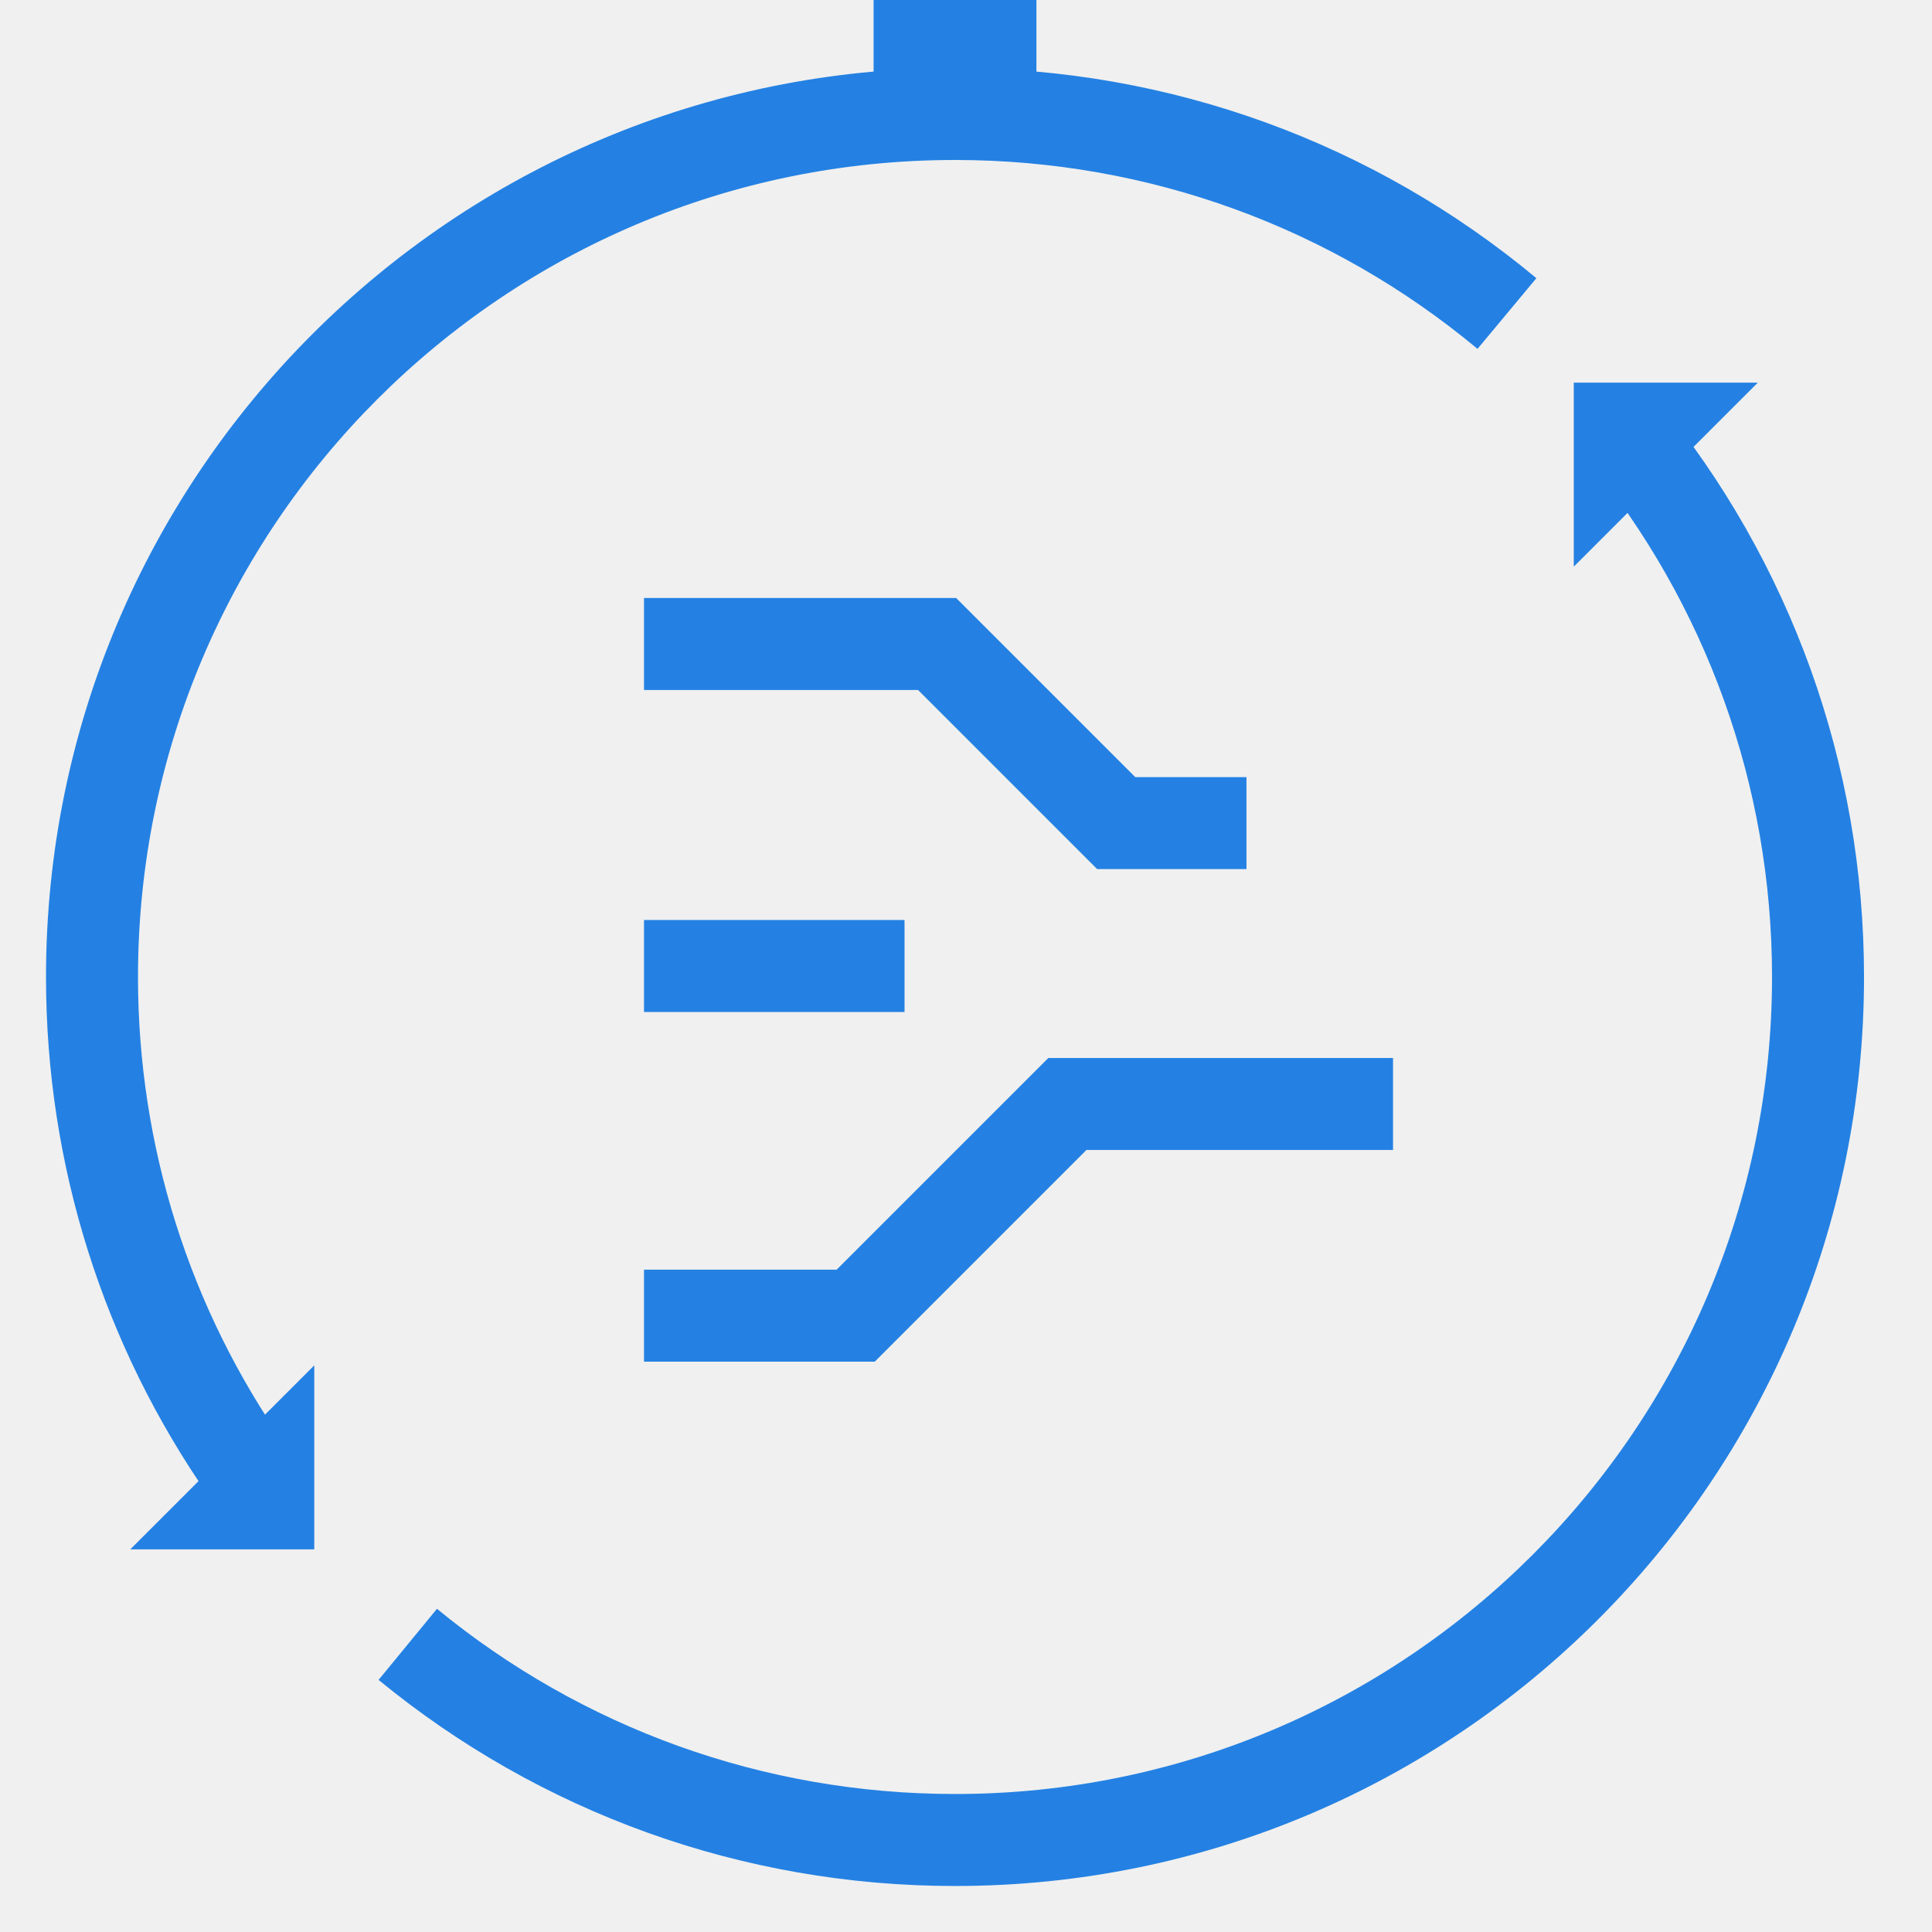
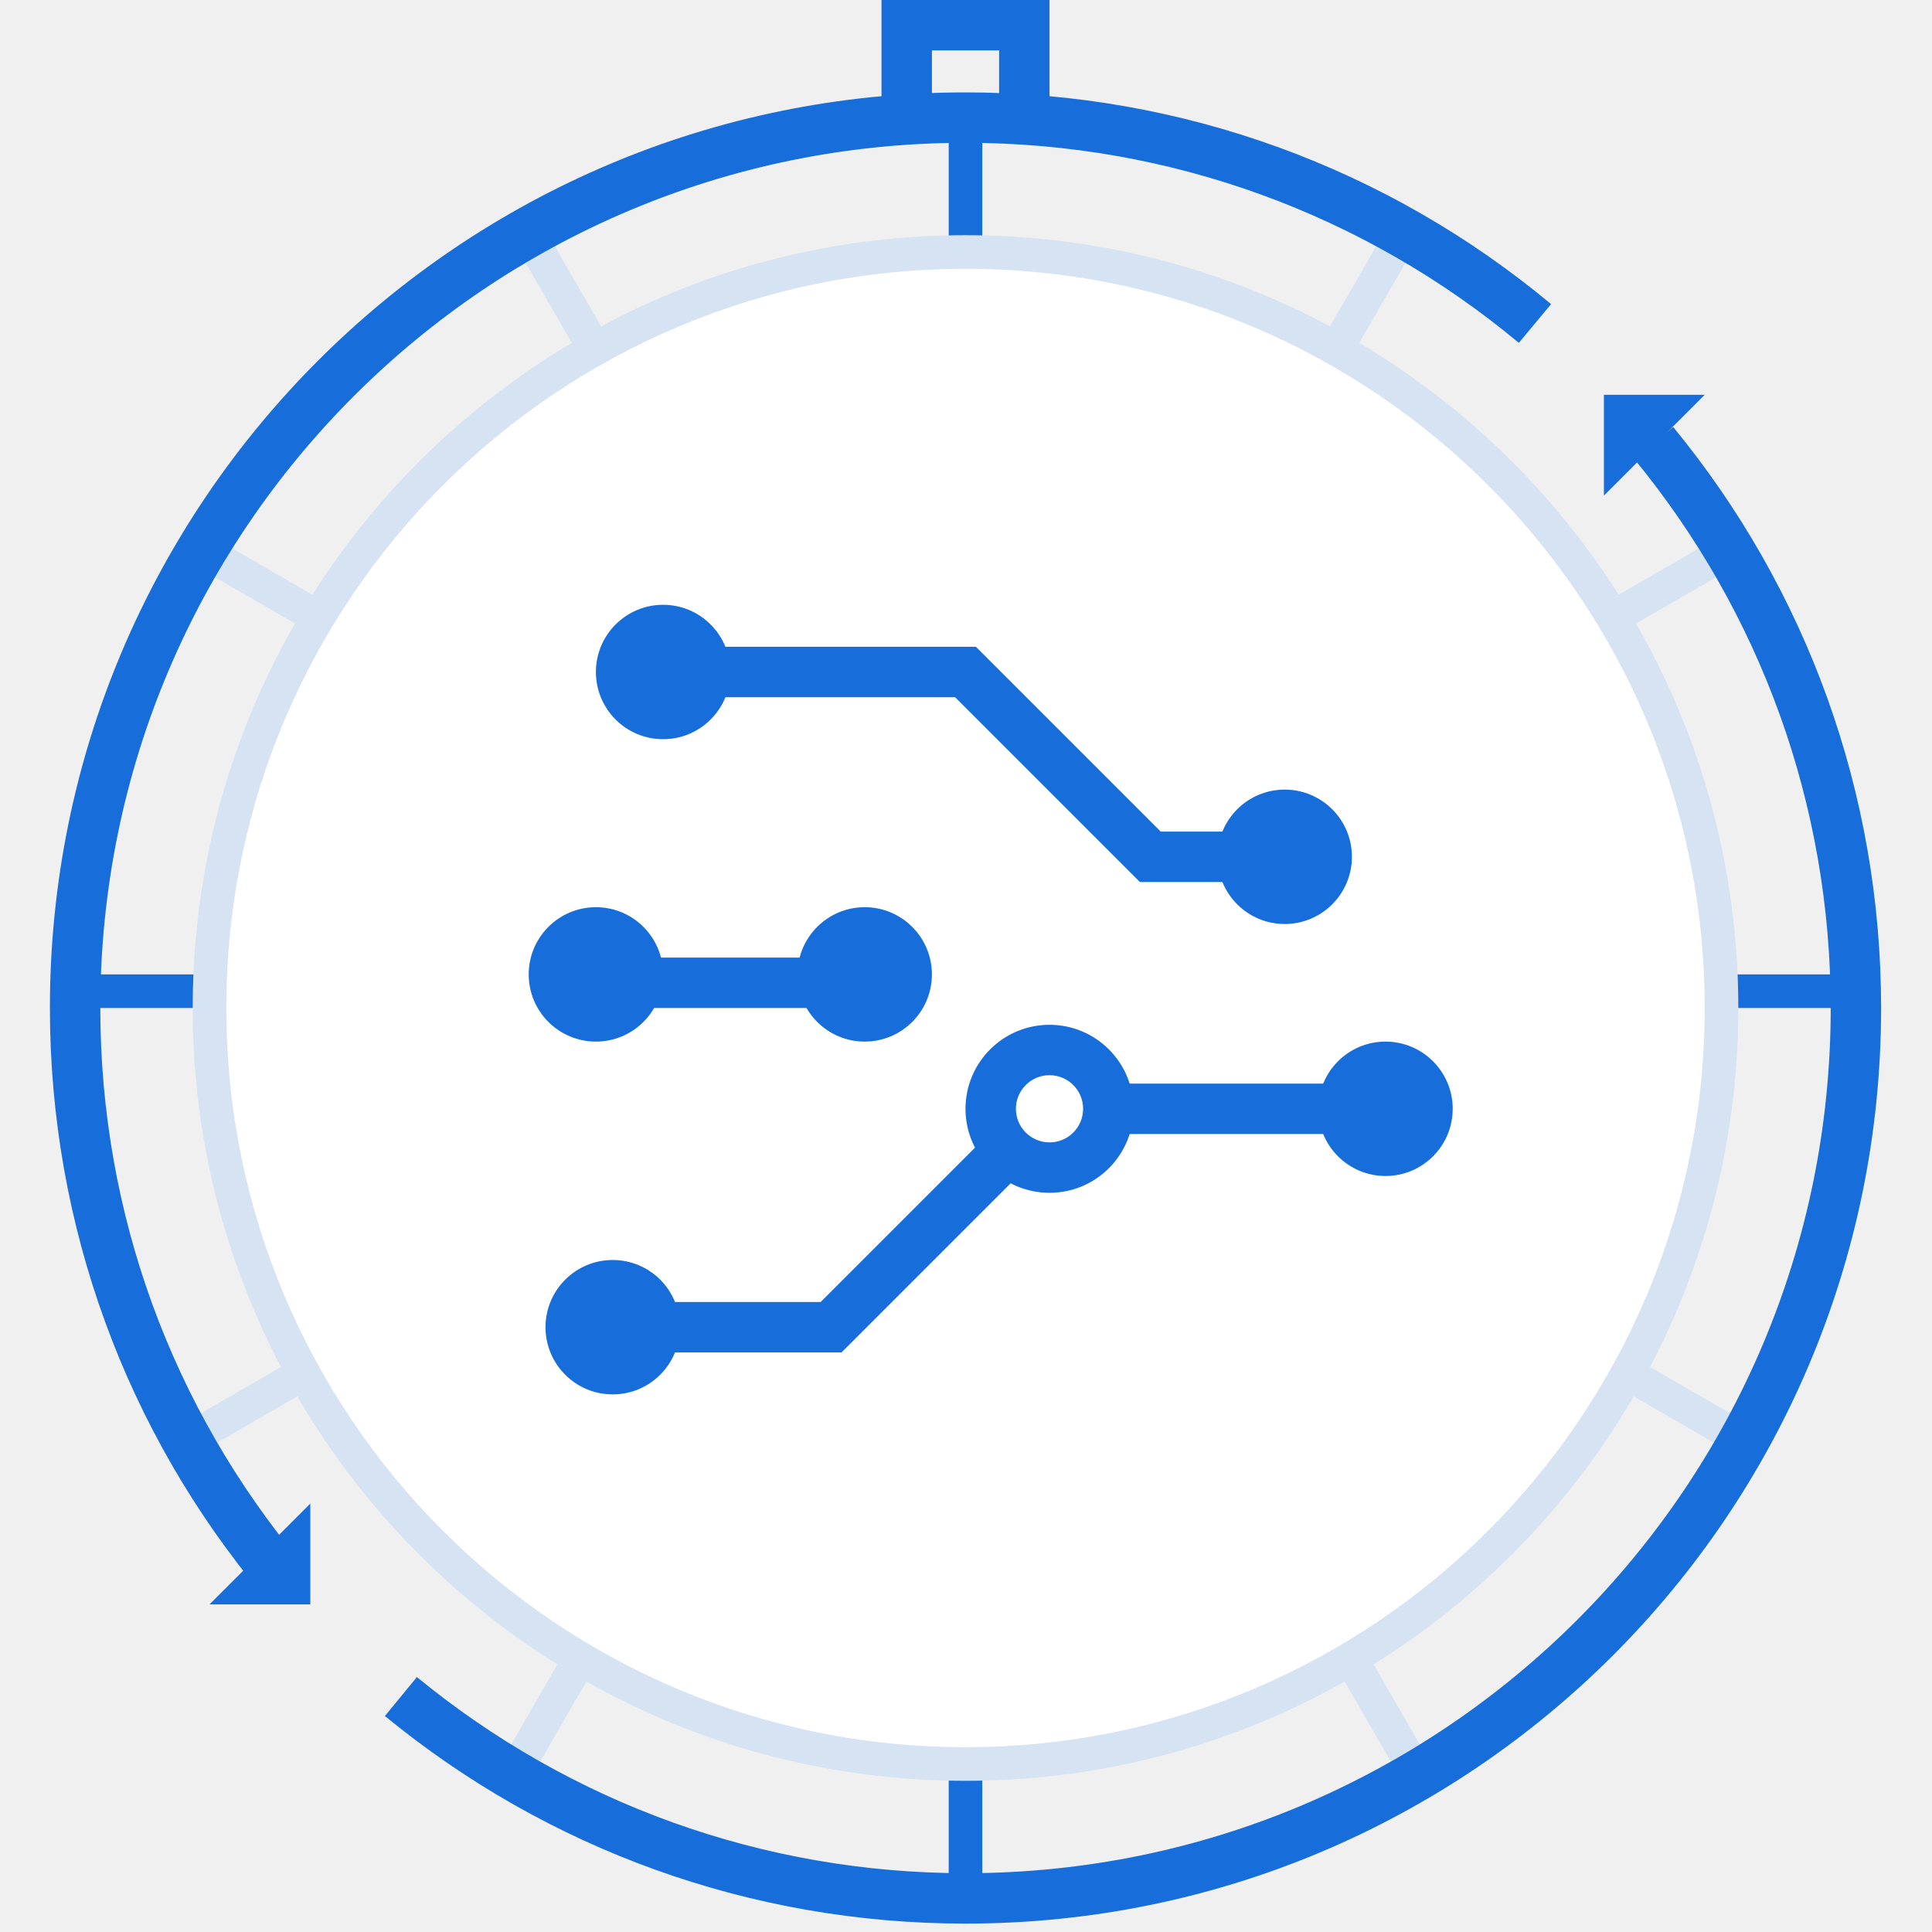
<svg xmlns="http://www.w3.org/2000/svg" width="1024px" height="1024px" viewBox="0 0 1024 1024" version="1.1">
  <defs />
  <g id="Page-1" stroke="none" stroke-width="1" fill="none" fill-rule="evenodd">
-     <g id="实时计算-简化" fill="#2481e3">
-       <g id="Group">
-         <polyline id="Rectangle-12" points="463.022 60.413 463.022 0 463.022 0 549.327 0 549.327 60.413" />
-         <path d="M814.316,147.44 C728.399,75.888 620.32,36.032 506.174,36.032 C240.087,36.032 24.381,251.738 24.381,517.826 C24.381,617.917 54.997,713.482 111.179,793.763 L151.129,765.805 C100.637,693.654 73.143,607.832 73.143,517.826 C73.143,278.669 267.018,84.794 506.174,84.794 C608.812,84.794 705.876,120.588 783.11,184.91 L814.316,147.44 Z M200.658,890.381 C286.176,960.588 393.212,999.619 506.174,999.619 C772.262,999.619 987.968,783.913 987.968,517.826 C987.968,404.765 948.87,297.643 878.551,212.091 L840.881,243.054 C904.092,319.959 939.206,416.164 939.206,517.826 C939.206,756.982 745.331,950.857 506.174,950.857 C404.6,950.857 308.473,915.804 231.598,852.693 L200.658,890.381 Z" id="Oval-5" fill-rule="nonzero" />
-         <polygon id="Path-6" points="834.131 300.339 834.131 202.815 931.654 202.815" />
-         <polygon id="Path-6-Copy" transform="translate(117.8053, 772.4231) scale(-1, -1) translate(-117.8053, -772.4231) " points="69.043 821.185 69.043 723.661 166.567 723.661" />
-         <polygon id="Path-9" fill-rule="nonzero" points="581.517 460.649 660.659 460.649 660.659 411.887 601.715 411.887 506.78 316.952 341.333 316.952 341.333 365.714 486.582 365.714" />
-         <polygon id="Path-10" fill-rule="nonzero" points="341.333 536.381 479.42 536.381 479.42 487.619 341.333 487.619" />
-         <path d="M453.529,672.957 L436.289,680.098 L443.43,672.957 L453.529,672.957 Z M463.628,721.719 L341.333,721.719 L341.333,672.957 L443.43,672.957 L555.625,560.762 L738.333,560.762 L738.333,609.524 L575.823,609.524 L463.628,721.719 Z" id="Path-11" fill-rule="nonzero" />
+     <g id="实时计算">
+       <g id="Group" transform="translate(22, 0)">
+         <path d="M507.548,26.713 L507.548,62.33 L534.261,62.33 L534.261,0 L445.217,0 L445.217,62.33 L471.93,62.33 L471.93,26.713 L507.548,26.713 Z M507.548,26.713 L507.548,62.33 L534.261,62.33 L534.261,0 L445.217,0 L445.217,62.33 L471.93,62.33 L471.93,26.713 L507.548,26.713 Z" id="Rectangle-12" fill="#176EDA" fill-rule="nonzero" />
+         <polygon id="Path-7" fill="#176EDA" fill-rule="nonzero" points="480.835 71.235 480.835 1006.573 498.643 1006.573 498.643 71.235" />
+         <polygon id="Path-8" fill="#176EDA" fill-rule="nonzero" points="17.809 534.261 961.67 534.261 961.67 516.452 17.809 516.452" />
+         <polygon id="Path-8" fill="#D6E3F2" fill-rule="nonzero" points="76.583 297.103 893.991 769.033 902.895 753.61 85.488 281.68" />
+         <polygon id="Path-8" fill="#D6E3F2" fill-rule="nonzero" points="246.063 121.105 717.993 938.512 733.416 929.608 261.485 112.201" />
+         <polygon id="Path-8" fill="#D6E3F2" fill-rule="nonzero" points="717.993 112.201 246.063 929.608 261.485 938.512 733.416 121.105" />
+         <polygon id="Path-8" fill="#D6E3F2" fill-rule="nonzero" points="893.991 281.68 76.583 753.61 85.488 769.033 902.895 297.103" />
+         <path d="M800.11,161.186 C713.567,89.112 604.723,48.974 489.739,48.974 C221.723,48.974 4.452,266.244 4.452,534.261 C4.452,649.519 44.783,758.605 117.17,845.238 L137.669,828.11 C69.26,746.238 31.165,643.199 31.165,534.261 C31.165,280.997 236.476,75.687 489.739,75.687 C598.418,75.687 701.229,113.6 783.015,181.713 L800.11,161.186 Z M182.012,909.522 C268.153,980.241 375.947,1019.548 489.739,1019.548 C757.756,1019.548 975.026,802.277 975.026,534.261 C975.026,420.37 935.651,312.489 864.82,226.315 L844.184,243.277 C911.121,324.715 948.313,426.614 948.313,534.261 C948.313,787.524 743.003,992.835 489.739,992.835 C382.186,992.835 280.368,955.707 198.962,888.875 L182.012,909.522 Z" id="Oval-5" fill="#176EDA" fill-rule="nonzero" />
+         <circle id="Oval" stroke="#979797" fill="#FFFFFF" cx="489.739" cy="534.261" r="400.696" />
+         <path d="M489.739,943.861 C263.523,943.861 80.139,760.477 80.139,534.261 C80.139,308.045 263.523,124.661 489.739,124.661 C715.955,124.661 899.339,308.045 899.339,534.261 C899.339,760.477 715.955,943.861 489.739,943.861 Z M489.739,926.052 C706.119,926.052 881.53,750.641 881.53,534.261 C881.53,317.881 706.119,142.47 489.739,142.47 C273.359,142.47 97.948,317.881 97.948,534.261 C97.948,750.641 273.359,926.052 489.739,926.052 Z" id="Oval-5" fill="#D6E3F2" fill-rule="nonzero" />
+         <polygon id="Path-6" fill="#176EDA" points="828.104 262.678 828.104 209.252 881.53 209.252" />
+         <polygon id="Path-6-Copy" fill="#176EDA" transform="translate(115.7565, 823.6522) scale(-1, -1) translate(-115.7565, -823.6522) " points="89.043 850.365 89.043 796.939 142.47 796.939" />
+         <polygon id="Path-9" fill="#176EDA" fill-rule="nonzero" points="582.155 467.478 658.922 467.478 658.922 440.765 593.219 440.765 495.272 342.817 329.461 342.817 329.461 369.53 484.207 369.53" />
+         <polygon id="Path-10" fill="#176EDA" fill-rule="nonzero" points="302.748 534.261 445.217 534.261 445.217 507.548 302.748 507.548" />
+         <polygon id="Path-11" fill="#176EDA" fill-rule="nonzero" points="712.348 601.043 712.348 574.33 528.728 574.33 412.972 690.087 302.748 690.087 302.748 716.8 424.037 716.8 539.793 601.043" />
+         <circle id="Oval-6" fill="#176EDA" cx="712.348" cy="587.687" r="35.617" />
+         <circle id="Oval-6-Copy" fill="#176EDA" cx="658.922" cy="454.122" r="35.617" />
+         <circle id="Oval-6-Copy-2" fill="#176EDA" cx="329.461" cy="356.174" r="35.617" />
+         <circle id="Oval-6-Copy-3" fill="#176EDA" cx="293.843" cy="516.452" r="35.617" />
+         <circle id="Oval-6-Copy-4" fill="#176EDA" cx="436.313" cy="516.452" r="35.617" />
+         <circle id="Oval-6-Copy-5" fill="#176EDA" cx="302.748" cy="703.443" r="35.617" />
+         <circle id="Oval-2" fill="#FFFFFF" cx="534.261" cy="587.687" r="26.713" />
+         <path d="M534.261,605.496 C544.096,605.496 552.07,597.522 552.07,587.687 C552.07,577.851 544.096,569.878 534.261,569.878 C524.425,569.878 516.452,577.851 516.452,587.687 C516.452,597.522 524.425,605.496 534.261,605.496 Z M534.261,632.209 C509.672,632.209 489.739,612.276 489.739,587.687 C489.739,563.098 509.672,543.165 534.261,543.165 C558.85,543.165 578.783,563.098 578.783,587.687 C578.783,612.276 558.85,632.209 534.261,632.209 Z" id="Oval-6-Copy-6" fill="#176EDA" fill-rule="nonzero" />
      </g>
    </g>
  </g>
</svg>
